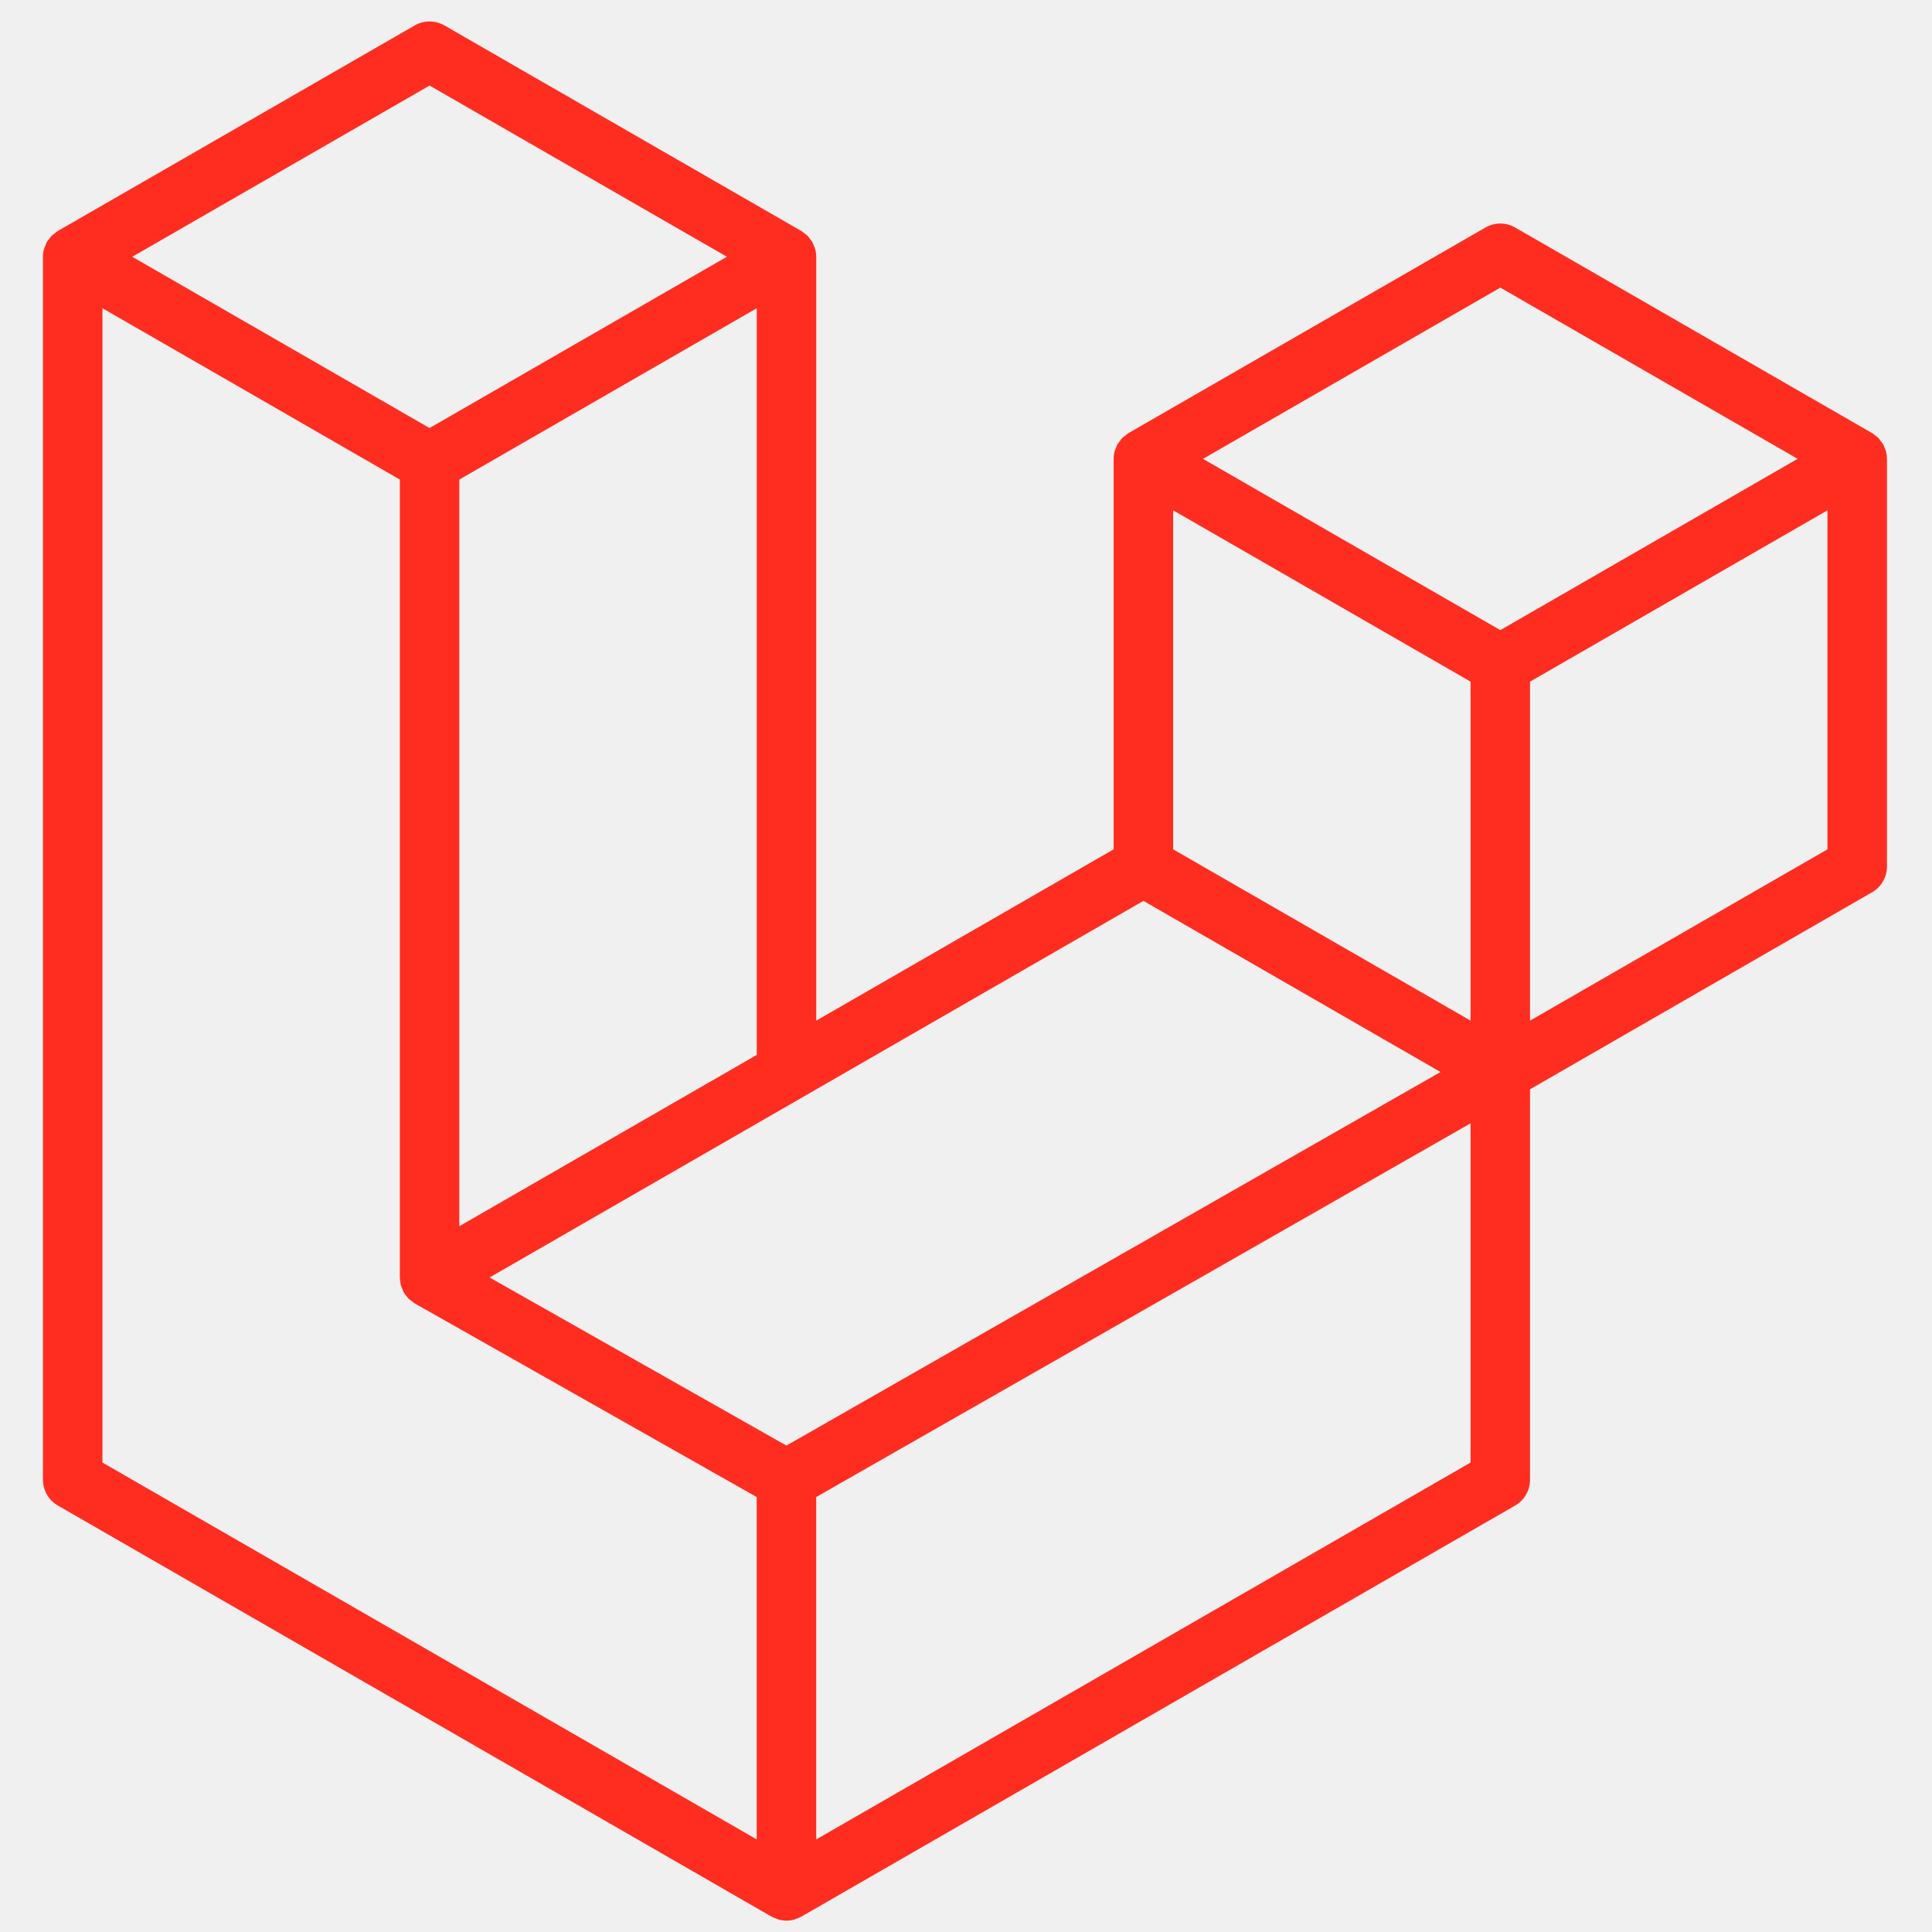
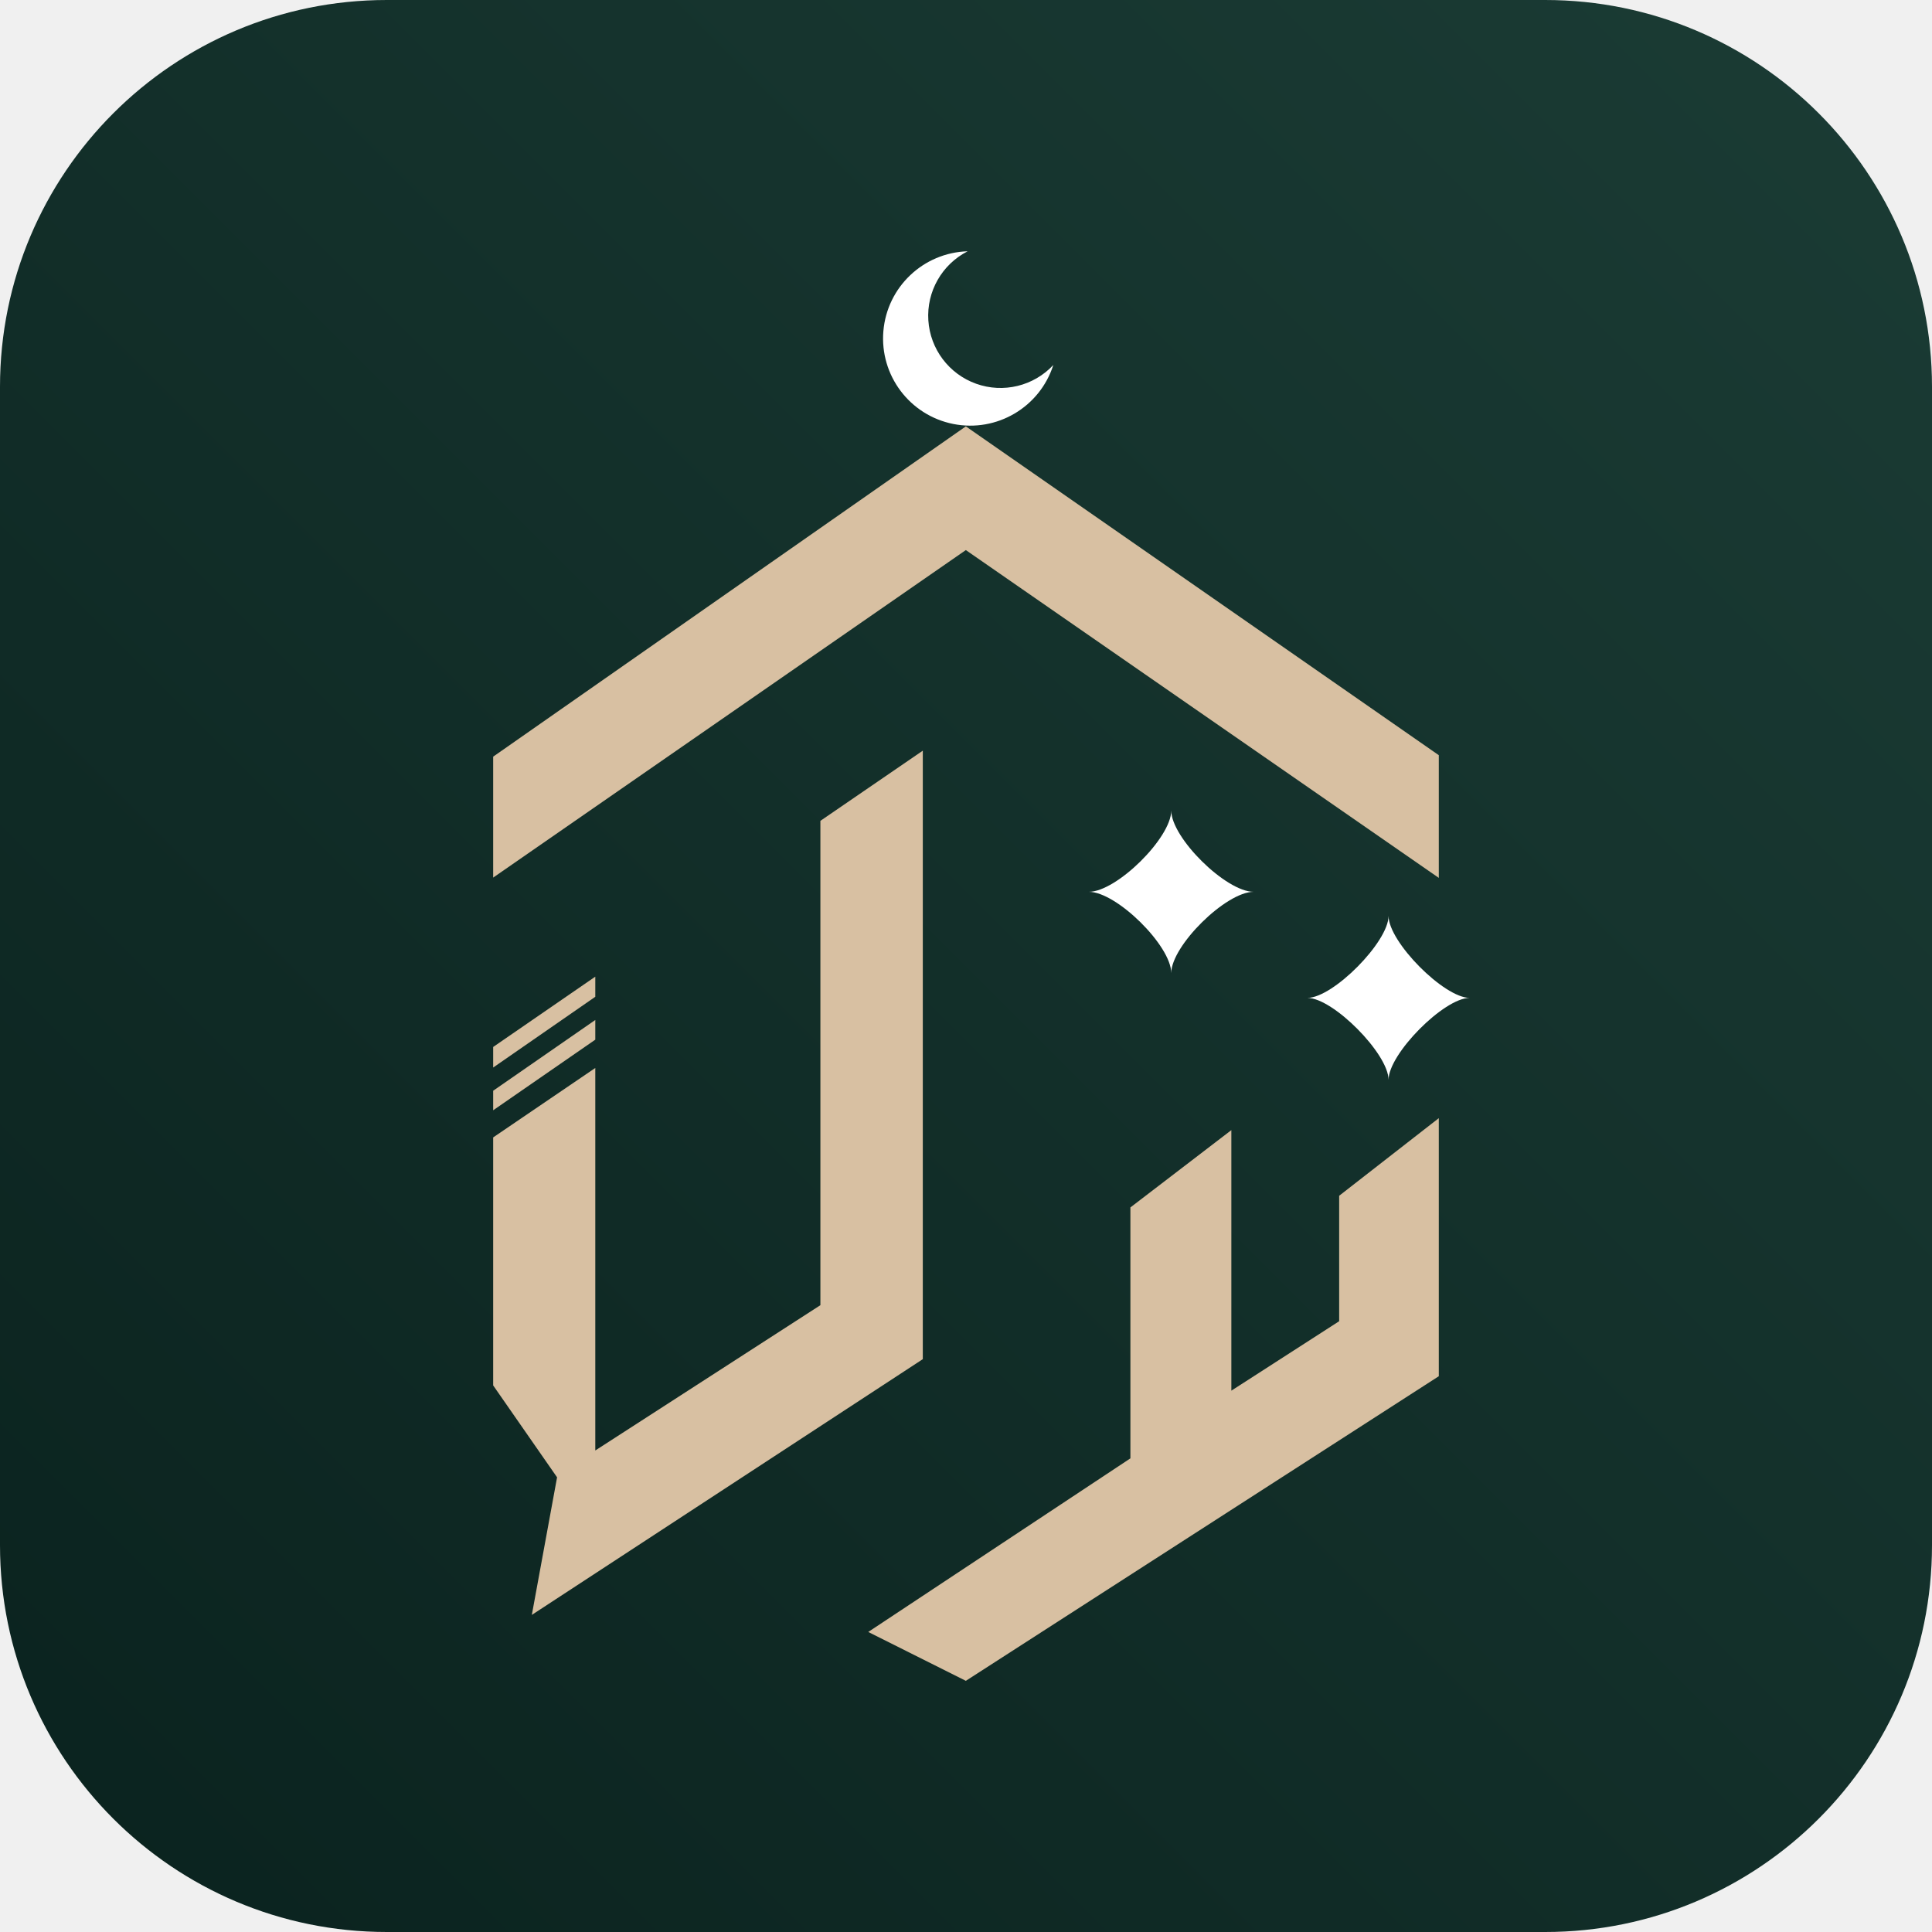
- <svg xmlns="http://www.w3.org/2000/svg" width="166" height="166" viewBox="0 0 166 166" fill="none">
-   <path fill-rule="evenodd" clip-rule="evenodd" d="M162.041 38.759C162.099 38.977 162.129 39.201 162.13 39.426V74.452C162.13 74.902 162.011 75.344 161.786 75.733C161.561 76.122 161.237 76.444 160.847 76.668L131.462 93.594V127.141C131.462 128.054 130.977 128.897 130.186 129.357L68.847 164.683C68.707 164.763 68.554 164.814 68.401 164.868C68.343 164.887 68.289 164.922 68.228 164.938C67.8 165.051 67.349 165.051 66.92 164.938C66.85 164.919 66.786 164.881 66.719 164.855C66.579 164.804 66.432 164.76 66.298 164.683L4.972 129.357C4.583 129.133 4.259 128.81 4.034 128.421C3.808 128.032 3.69 127.591 3.689 127.141L3.689 22.063C3.689 21.834 3.721 21.61 3.779 21.393C3.798 21.32 3.843 21.253 3.868 21.179C3.916 21.045 3.961 20.908 4.031 20.783C4.079 20.7 4.149 20.633 4.206 20.557C4.28 20.454 4.347 20.349 4.433 20.26C4.506 20.186 4.602 20.132 4.685 20.068C4.778 19.992 4.861 19.909 4.966 19.848L35.633 2.185C36.022 1.961 36.462 1.844 36.91 1.844C37.358 1.844 37.798 1.961 38.186 2.185L68.851 19.848H68.857C68.959 19.912 69.045 19.992 69.138 20.065C69.221 20.129 69.313 20.186 69.387 20.257C69.476 20.349 69.54 20.454 69.616 20.557C69.671 20.633 69.744 20.7 69.789 20.783C69.862 20.911 69.904 21.045 69.955 21.179C69.98 21.253 70.025 21.32 70.044 21.396C70.103 21.614 70.133 21.838 70.133 22.063V87.694L95.686 72.974V39.423C95.686 39.2 95.718 38.973 95.775 38.759C95.798 38.683 95.839 38.615 95.865 38.542C95.916 38.408 95.96 38.271 96.031 38.146C96.079 38.063 96.149 37.996 96.203 37.92C96.279 37.818 96.343 37.712 96.433 37.623C96.506 37.549 96.599 37.495 96.681 37.431C96.777 37.355 96.86 37.272 96.962 37.211L127.633 19.548C128.021 19.324 128.461 19.206 128.91 19.206C129.358 19.206 129.798 19.324 130.186 19.548L160.85 37.211C160.959 37.275 161.042 37.355 161.137 37.428C161.217 37.492 161.31 37.549 161.383 37.62C161.473 37.712 161.536 37.818 161.613 37.92C161.67 37.996 161.741 38.063 161.785 38.146C161.859 38.271 161.9 38.408 161.951 38.542C161.98 38.615 162.021 38.683 162.041 38.759ZM157.018 72.974V43.848L146.287 50.028L131.462 58.568V87.694L157.021 72.974H157.018ZM126.354 125.663V96.518L111.771 104.85L70.13 128.626V158.046L126.354 125.663ZM8.801 26.485V125.663L65.018 158.043V128.629L35.649 112L35.64 111.994L35.627 111.988C35.528 111.93 35.445 111.847 35.353 111.777C35.273 111.713 35.18 111.662 35.11 111.592L35.104 111.582C35.021 111.502 34.963 111.403 34.893 111.314C34.829 111.228 34.753 111.154 34.702 111.065L34.699 111.055C34.641 110.96 34.606 110.845 34.565 110.736C34.523 110.64 34.469 110.551 34.443 110.449C34.411 110.328 34.405 110.197 34.392 110.072C34.379 109.976 34.354 109.881 34.354 109.785V109.778V41.205L19.532 32.662L8.801 26.485ZM36.913 7.35L11.364 22.063L36.907 36.777L62.453 22.06L36.907 7.35H36.913ZM50.2 99.174L65.022 90.637V26.485L54.291 32.665L39.466 41.205V105.357L50.2 99.174ZM128.91 24.713L103.363 39.426L128.91 54.14L154.453 39.423L128.91 24.713ZM126.354 58.568L111.529 50.028L100.798 43.848V72.974L115.619 81.511L126.354 87.694V58.568ZM67.571 124.205L105.042 102.803L123.772 92.109L98.245 77.405L68.854 94.334L42.066 109.762L67.571 124.205Z" fill="#FF2D20" />
+ <svg xmlns="http://www.w3.org/2000/svg" viewBox="0 0 1024 1024">
+   <defs>
+     <linearGradient id="g" x1="1" y1="0" x2="0" y2="1">
+       <stop offset="0" stop-color="#1B3C35" />
+       <stop offset="1" stop-color="#0A221E" />
+     </linearGradient>
+   </defs>
+   <rect width="1024" height="1024" rx="205" fill="url(#g)" />
+   <g transform="translate(259.46 131.96) scale(0.77322)">
+     <path fill="#D8C0A2" d="M650.7,431.1L326.5,206.4L2.5,430.9L2.5,348L326.5,121.6L650.7,347ZM29,936.3L46.3,842L2.5,779L2.5,609L72.5,561.4L72.5,823.6L226.8,724L226.8,392L297,343.9L297,761ZM2.5,561.1L2.5,547L72.5,498.8L72.5,512.6ZM2.5,590.4L2.5,577L72.5,528.5L72.5,542ZM326.5,981.5L259.6,948L439.3,829L439.3,657L508.5,604L508.5,782.6L582.4,735L582.4,649L650.7,595.8L650.7,772.7Z" />
+     <path fill="#FFFFFF" d="M386.46,79.54A59.77,59.77 0 1 1 327.72,1.59A49.55,49.55 0 1 0 386.46,79.54ZM467.30,384.95C467.30,403.66 504.80,440.65 523.78,440.65C504.80,440.65 467.30,477.64 467.30,496.36C467.30,477.64 429.80,440.65 410.83,440.65C429.80,440.65 467.30,403.66 467.30,384.95ZM616.25,457.19C616.25,474.97 654.26,513.36 671.87,513.36C654.26,513.36 616.25,551.75 616.25,569.53C616.25,551.75 578.24,513.36 560.63,513.36C578.24,513.36 616.25,474.97 616.25,457.19Z" />
+   </g>
</svg>
